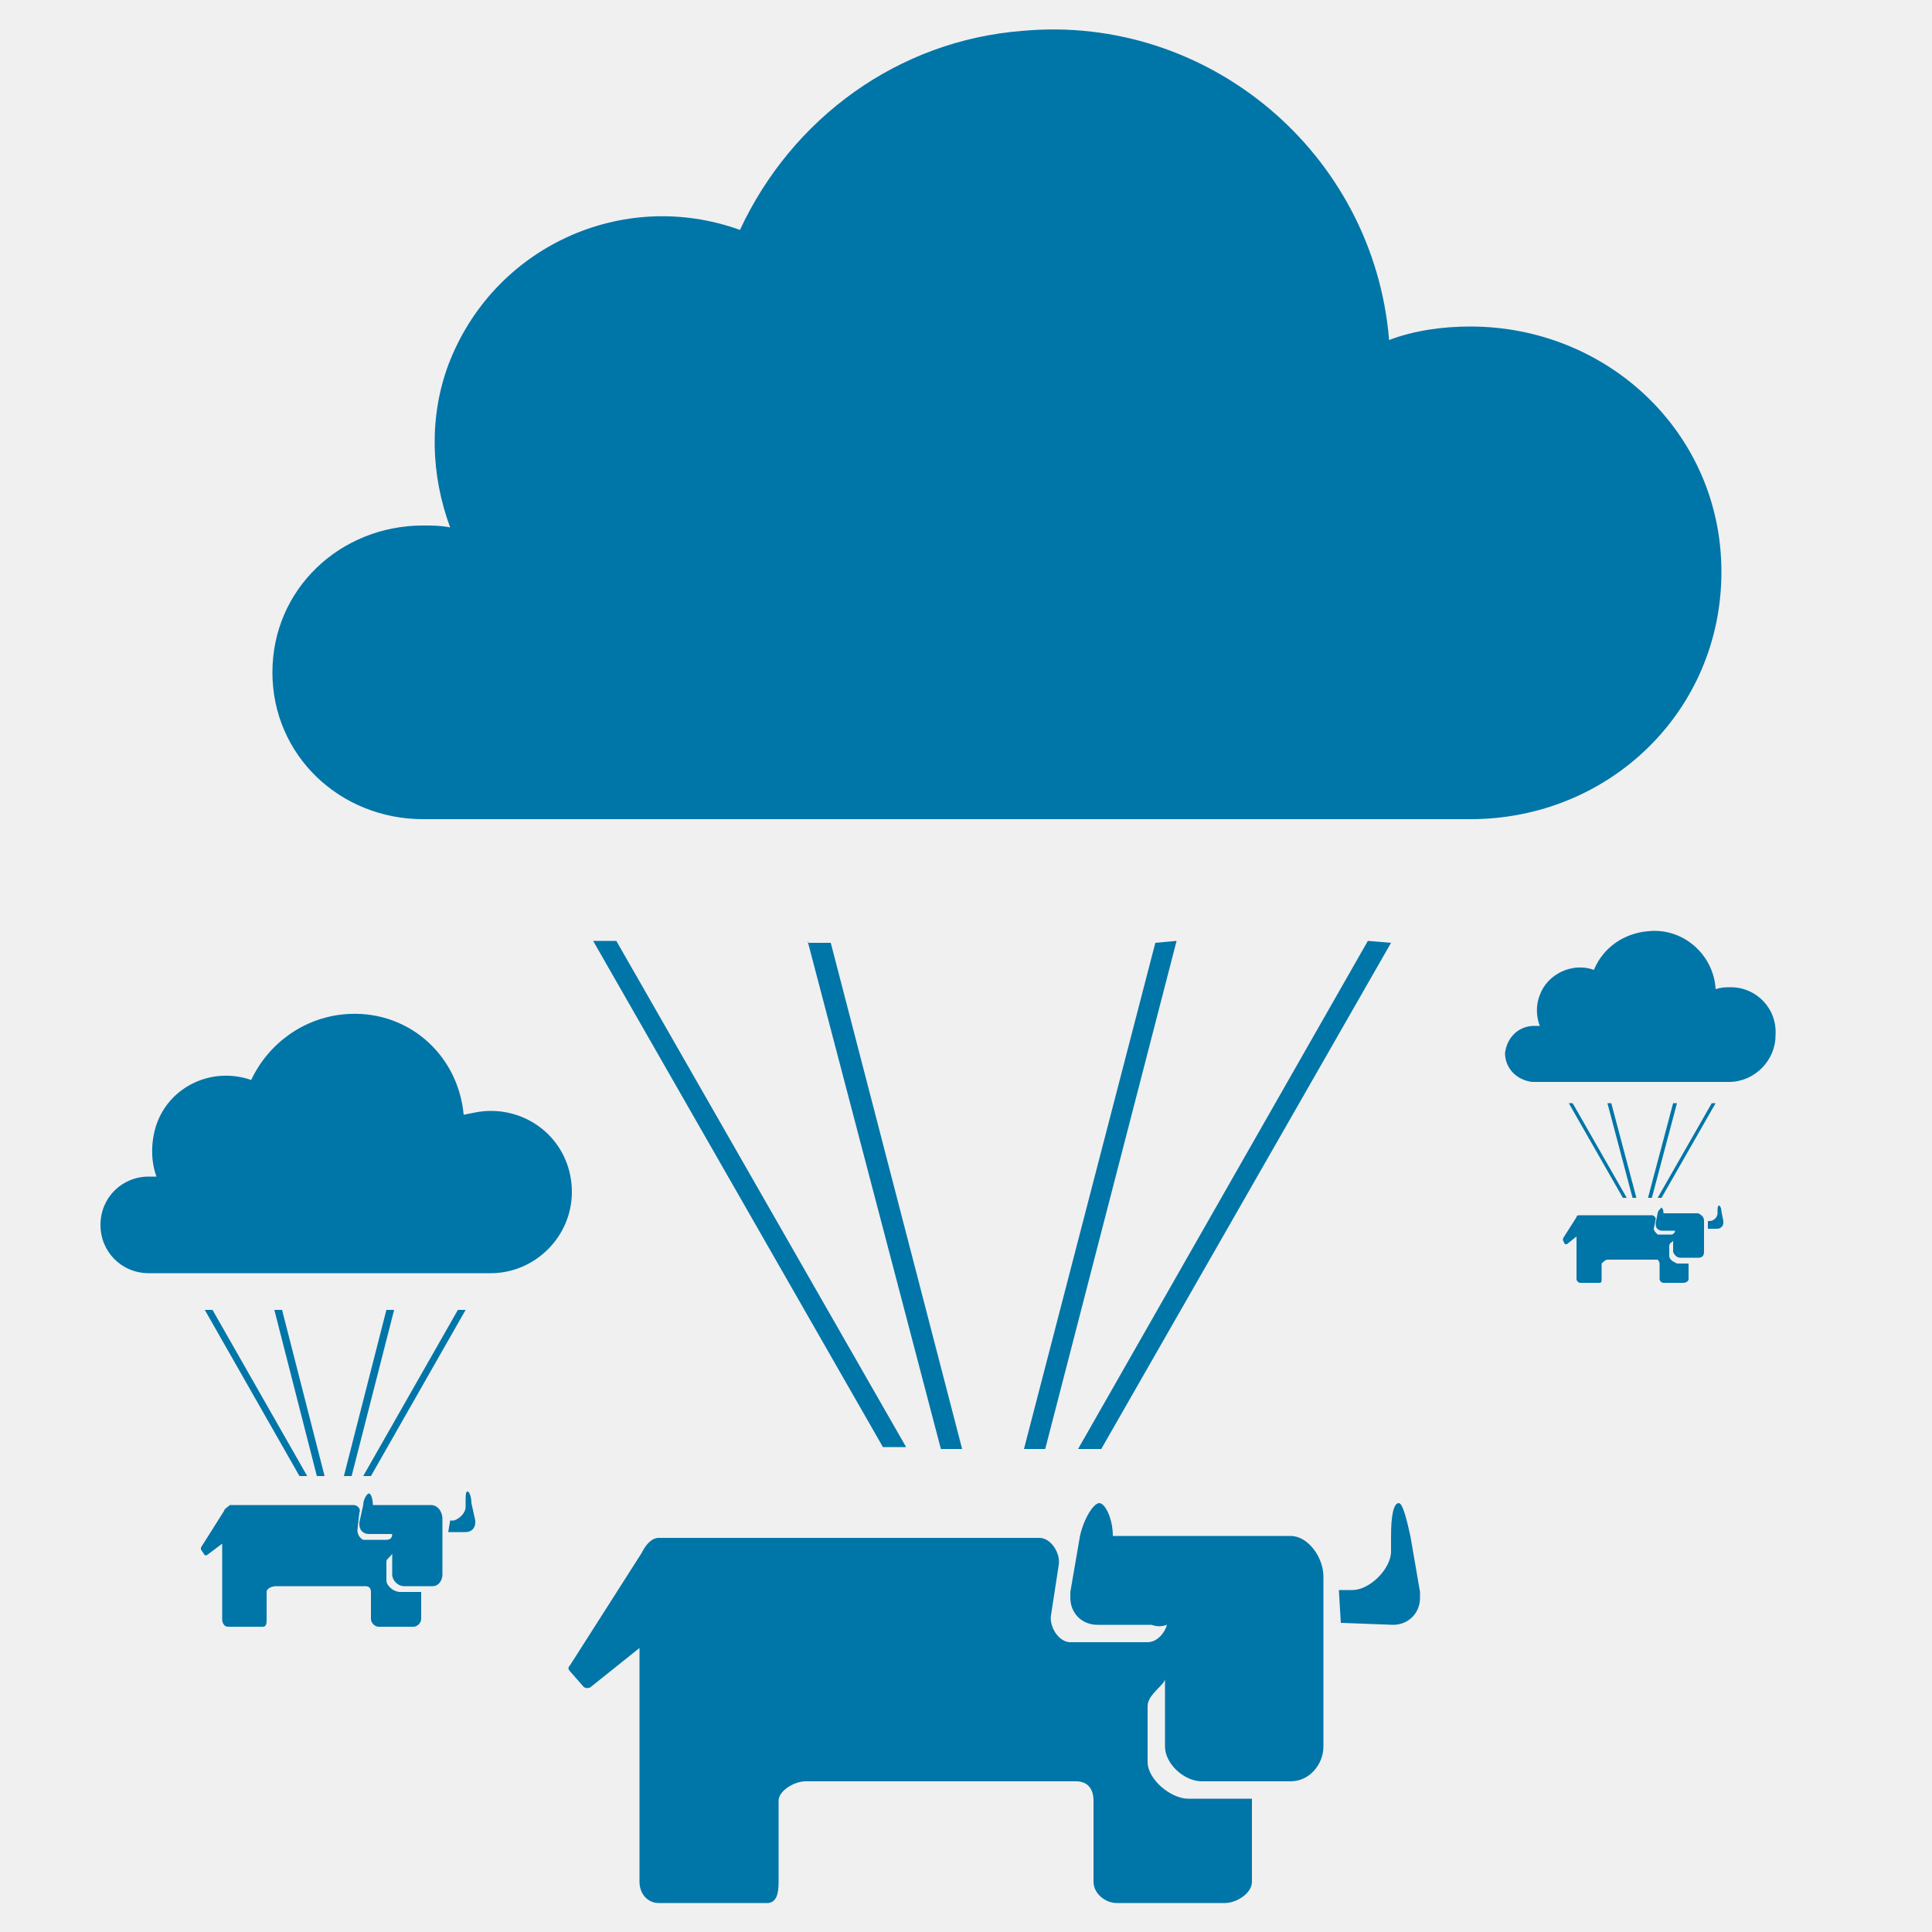
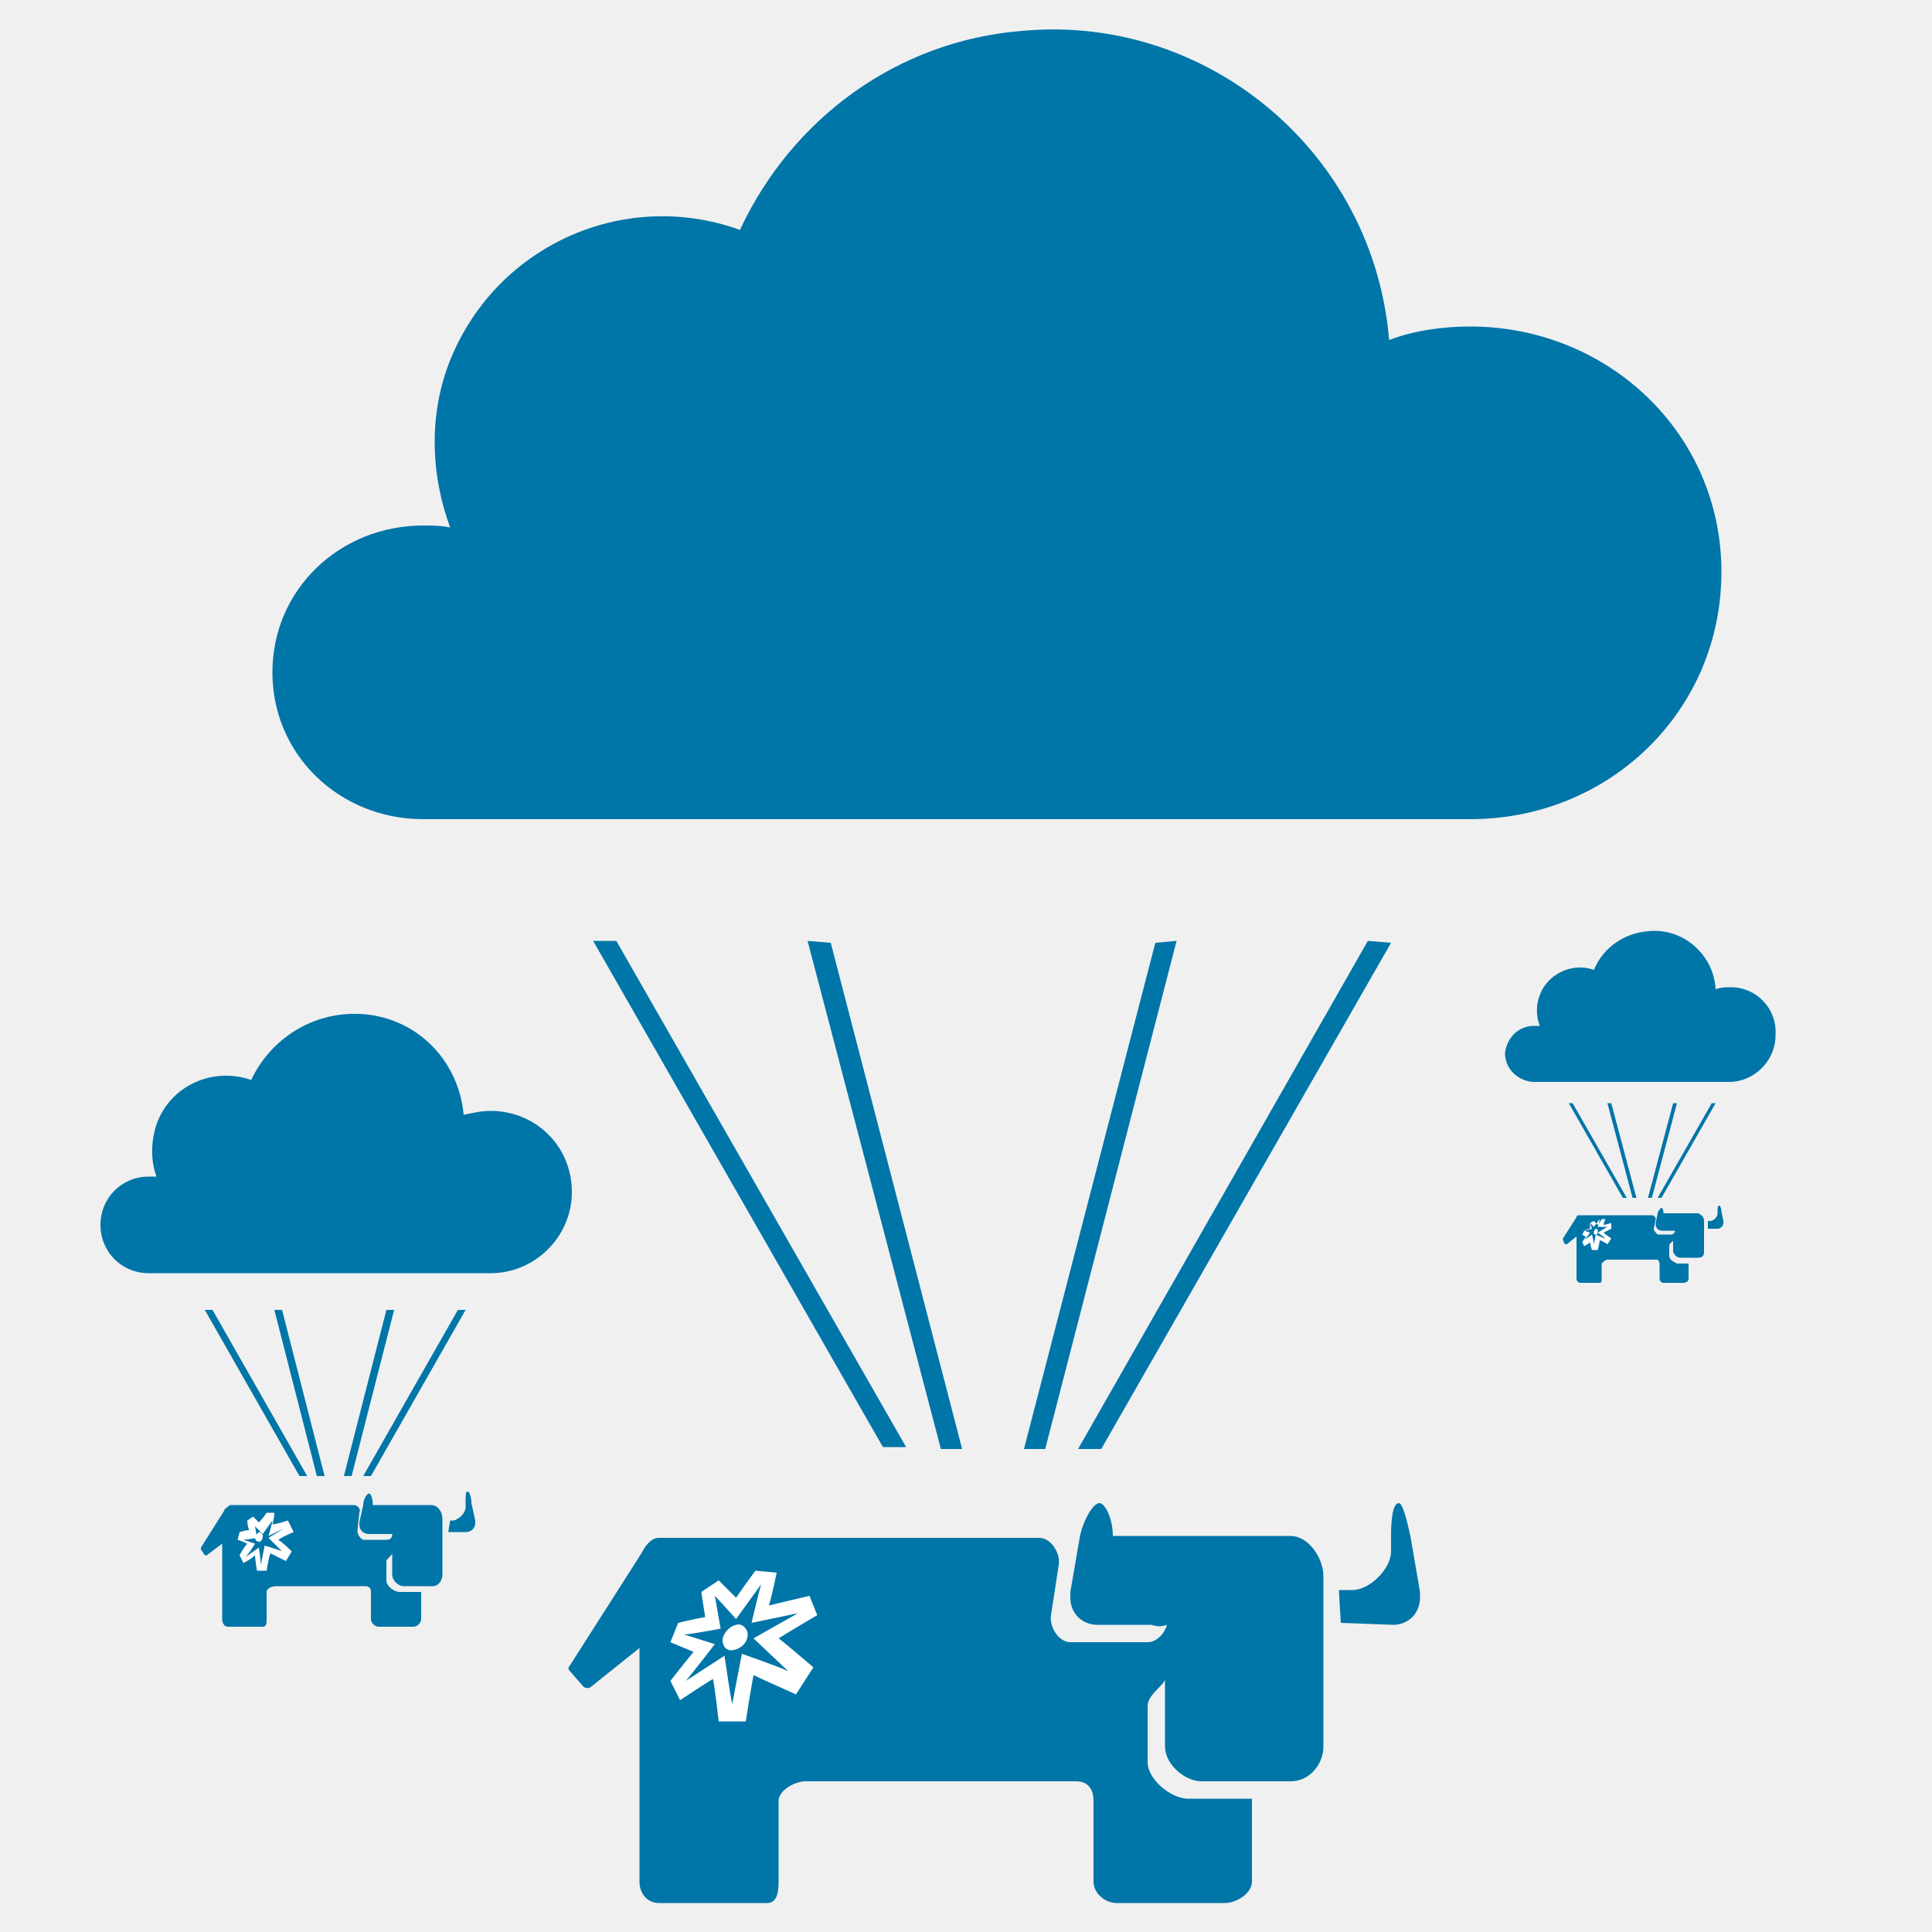
<svg xmlns="http://www.w3.org/2000/svg" version="1.1" id="Layer_1" x="0px" y="0px" viewBox="0 0 100 100" style="enable-background:new 0 0 100 100;" xml:space="preserve">
  <style type="text/css">
	.st0{fill:#0075A8;}
+ 	.st1{fill:#FFFFFF;}
</style>
  <g>
-     <path class="st0" d="M60.9,48.7L54.1,75H53l6.8-26.2L60.9,48.7L60.9,48.7z M70.8,48.7L55.8,75H57l15-26.2L70.8,48.7L70.8,48.7z    M41.8,48.7L48.7,75h1.1l-6.8-26.2H41.8L41.8,48.7z M30.7,48.7l15,26.2h1.2l-15-26.2C31.9,48.7,30.7,48.7,30.7,48.7z M69.4,84   C69.4,84,69.3,84,69.4,84l2.7,0.1c0.8,0,1.4-0.6,1.4-1.4c0-0.1,0-0.2,0-0.3l-0.5-2.9c-0.2-0.9-0.4-1.7-0.6-1.7   c-0.3,0-0.4,0.8-0.4,1.7v0.8c0,0.9-1.1,2-2,2h-0.7L69.4,84z M76.1,16.9c-1.4,0-2.9,0.2-4.2,0.7c-0.8-9.7-9.4-16.9-19-16   c-6.4,0.5-11.9,4.5-14.6,10.3c-6.1-2.2-12.8,0.9-15.1,7c-1,2.7-0.9,5.7,0.1,8.4c-0.5-0.1-0.9-0.1-1.4-0.1c-4.3,0-7.8,3.3-7.8,7.6   s3.5,7.6,7.8,7.6h54.2c7.2,0,13-5.6,13-12.8S83.2,16.9,76.1,16.9z M68.5,81.6v8.8c0,0.9-0.7,1.8-1.7,1.8h-4.6   c-0.9,0-1.9-0.9-1.9-1.8v-3.5c0,0.3-0.9,0.8-0.9,1.4v2.9c0,0.9,1.2,1.9,2.1,1.9h3.3v4.3c0,0.6-0.8,1.1-1.4,1.1h-5.6   c-0.6,0-1.2-0.5-1.2-1.1v-4.2c0-0.6-0.3-1-0.9-1h-14c-0.6,0-1.4,0.5-1.4,1v4.2c0,0.6-0.1,1.1-0.6,1.1h-5.6c-0.6,0-1-0.5-1-1.1V85.3   l-2.5,2c-0.1,0.1-0.3,0.1-0.4,0l-0.7-0.8c-0.1-0.1-0.1-0.2,0-0.3l3.7-5.8c0.2-0.4,0.5-0.8,0.9-0.8h19.7c0.6,0,1.1,0.8,1,1.4   l-0.4,2.6c-0.1,0.6,0.4,1.4,1,1.4h4c0.5,0,0.9-0.5,1-0.9c-0.3,0.1-0.5,0.1-0.8,0h-2.8c-0.8,0-1.4-0.6-1.4-1.4c0-0.1,0-0.2,0-0.3   l0.5-2.9c0.2-0.9,0.7-1.7,1-1.7s0.7,0.8,0.7,1.7v0.4c0,0-0.2-0.4-0.2-0.4h9.4C67.7,79.5,68.5,80.6,68.5,81.6z" />
-     <path class="st0" d="M20.4,67.8l-2.2,8.6h-0.4l2.2-8.6H20.4z M23.7,67.8l-4.9,8.6h0.4l4.9-8.6H23.7L23.7,67.8z M14.2,67.8l2.2,8.6   h0.4l-2.2-8.6H14.2L14.2,67.8z M10.6,67.8l4.9,8.6h0.4L11,67.8H10.6L10.6,67.8z M23.2,79.3C23.2,79.3,23.2,79.4,23.2,79.3l0.9,0   c0.3,0,0.5-0.2,0.5-0.5c0,0,0-0.1,0-0.1l-0.2-0.9c0-0.3-0.1-0.6-0.2-0.6c-0.1,0-0.1,0.2-0.1,0.6v0.2c0,0.3-0.3,0.6-0.6,0.7h-0.2   L23.2,79.3z M25.4,57.5c-0.5,0-0.9,0.1-1.4,0.2c-0.3-3.2-3-5.5-6.2-5.2c-2.1,0.2-3.9,1.5-4.8,3.4c-2-0.7-4.2,0.3-4.9,2.3   c-0.3,0.9-0.3,1.9,0,2.7c-0.1,0-0.3,0-0.4,0c-1.4,0-2.5,1.1-2.5,2.5c0,1.4,1.1,2.5,2.5,2.5c0,0,0,0,0,0h17.7c2.3,0,4.2-1.9,4.2-4.2   C29.6,59.3,27.7,57.5,25.4,57.5z M22.9,78.6v2.9c0,0.3-0.2,0.6-0.5,0.6h-1.5c-0.3,0-0.6-0.3-0.6-0.6v-1.1c0,0.1-0.3,0.3-0.3,0.4v1   c0,0.3,0.4,0.6,0.7,0.6h1.1v1.4c0,0.2-0.2,0.4-0.4,0.4h-1.8c-0.2,0-0.4-0.2-0.4-0.4v-1.4c0-0.2-0.1-0.3-0.3-0.3c0,0,0,0,0,0h-4.6   c-0.2,0-0.5,0.1-0.5,0.3v1.4c0,0.2,0,0.4-0.2,0.4h-1.8c-0.2,0-0.3-0.2-0.3-0.4v-3.9l-0.8,0.6c0,0-0.1,0-0.1,0l-0.2-0.3   c0,0,0-0.1,0-0.1l1.2-1.9c0-0.1,0.2-0.2,0.3-0.3h6.4c0.2,0,0.4,0.2,0.3,0.4c0,0,0,0,0,0l-0.1,0.9c0,0.2,0.1,0.4,0.3,0.5   c0,0,0,0,0,0H20c0.2,0,0.3-0.1,0.3-0.3c-0.1,0-0.2,0-0.3,0h-0.9c-0.3,0-0.5-0.2-0.5-0.5c0,0,0-0.1,0-0.1l0.2-0.9   c0-0.3,0.2-0.6,0.3-0.6s0.2,0.3,0.2,0.6V78c0,0,0-0.1-0.1-0.1h3.1C22.7,77.9,22.9,78.3,22.9,78.6z" />
-     <path class="st0" d="M86.8,57.1L85.5,62h-0.2l1.3-4.9H86.8z M88.6,57.1L85.8,62H86l2.8-4.9H88.6z M83.2,57.1l1.3,4.9h0.2l-1.3-4.9   H83.2L83.2,57.1z M81.2,57.1L84,62h0.2l-2.8-4.9H81.2z M88.4,63.6C88.4,63.6,88.4,63.7,88.4,63.6l0.5,0c0.1,0,0.3-0.1,0.3-0.3   c0,0,0,0,0-0.1l-0.1-0.5c0-0.2-0.1-0.3-0.1-0.3c-0.1,0-0.1,0.1-0.1,0.3v0.1c0,0.2-0.2,0.4-0.4,0.4h-0.1V63.6z M89.6,51.1   c-0.3,0-0.5,0-0.8,0.1c-0.1-1.8-1.7-3.2-3.5-3c-1.2,0.1-2.3,0.8-2.8,2c-1.1-0.4-2.4,0.2-2.8,1.3c-0.2,0.5-0.2,1.1,0,1.6   c-0.1,0-0.2,0-0.3,0c-0.8,0-1.4,0.6-1.5,1.4c0,0.8,0.6,1.4,1.4,1.5c0,0,0.1,0,0.1,0h10.1c1.3,0,2.4-1.1,2.4-2.4   C92,52.2,90.9,51.1,89.6,51.1L89.6,51.1z M88.2,63.2v1.6c0,0.2-0.1,0.3-0.3,0.3H87c-0.2,0-0.3-0.1-0.4-0.3v-0.6   c0,0.1-0.2,0.1-0.2,0.3V65c0,0.2,0.2,0.3,0.4,0.4h0.6v0.8c0,0.1-0.1,0.2-0.3,0.2h-1c-0.1,0-0.2-0.1-0.2-0.2v-0.8   c0-0.1-0.1-0.2-0.1-0.2c0,0,0,0,0,0h-2.6c-0.1,0-0.2,0.1-0.3,0.2v0.8c0,0.1,0,0.2-0.1,0.2h-1c-0.1,0-0.2-0.1-0.2-0.2c0,0,0,0,0,0   v-2.2l-0.5,0.4c0,0,0,0-0.1,0l-0.1-0.2c0,0,0,0,0-0.1l0.7-1.1c0-0.1,0.1-0.1,0.2-0.1h3.7c0.1,0,0.2,0.1,0.2,0.2c0,0,0,0,0,0   l-0.1,0.5c0,0.1,0.1,0.2,0.2,0.3c0,0,0,0,0,0h0.7c0.1,0,0.2-0.1,0.2-0.2c-0.1,0-0.1,0-0.2,0H86c-0.1,0-0.3-0.1-0.3-0.3   c0,0,0,0,0-0.1l0.1-0.5c0-0.1,0.1-0.2,0.2-0.3c0.1,0.1,0.1,0.2,0.1,0.3v0.1c0,0,0,0,0-0.1h1.8C88.1,62.9,88.2,63,88.2,63.2   L88.2,63.2z" />
+     <path class="st0" d="M60.9,48.7L54.1,75H53l6.8-26.2L60.9,48.7L60.9,48.7z M70.8,48.7L55.8,75H57l15-26.2L70.8,48.7L70.8,48.7z    M41.8,48.7L48.7,75h1.1L43,48.8L41.8,48.7L41.8,48.7z M30.7,48.7l15,26.2h1.2l-15-26.2C31.9,48.7,30.7,48.7,30.7,48.7z M69.4,84   C69.4,84,69.3,84,69.4,84l2.7,0.1c0.8,0,1.4-0.6,1.4-1.4c0-0.1,0-0.2,0-0.3L73,79.5c-0.2-0.9-0.4-1.7-0.6-1.7   c-0.3,0-0.4,0.8-0.4,1.7v0.8c0,0.9-1.1,2-2,2h-0.7L69.4,84z M76.1,16.9c-1.4,0-2.9,0.2-4.2,0.7c-0.8-9.7-9.4-16.9-19-16   C46.5,2.1,41,6.1,38.3,11.9c-6.1-2.2-12.8,0.9-15.1,7c-1,2.7-0.9,5.7,0.1,8.4c-0.5-0.1-0.9-0.1-1.4-0.1c-4.3,0-7.8,3.3-7.8,7.6   s3.5,7.6,7.8,7.6h54.2c7.2,0,13-5.6,13-12.8S83.2,16.9,76.1,16.9z M68.5,81.6v8.8c0,0.9-0.7,1.8-1.7,1.8h-4.6   c-0.9,0-1.9-0.9-1.9-1.8v-3.5c0,0.3-0.9,0.8-0.9,1.4v2.9c0,0.9,1.2,1.9,2.1,1.9h3.3v4.3c0,0.6-0.8,1.1-1.4,1.1h-5.6   c-0.6,0-1.2-0.5-1.2-1.1v-4.2c0-0.6-0.3-1-0.9-1h-14c-0.6,0-1.4,0.5-1.4,1v4.2c0,0.6-0.1,1.1-0.6,1.1h-5.6c-0.6,0-1-0.5-1-1.1V85.3   l-2.5,2c-0.1,0.1-0.3,0.1-0.4,0l-0.7-0.8c-0.1-0.1-0.1-0.2,0-0.3l3.7-5.8c0.2-0.4,0.5-0.8,0.9-0.8h19.7c0.6,0,1.1,0.8,1,1.4   l-0.4,2.6c-0.1,0.6,0.4,1.4,1,1.4h4c0.5,0,0.9-0.5,1-0.9c-0.3,0.1-0.5,0.1-0.8,0h-2.8c-0.8,0-1.4-0.6-1.4-1.4c0-0.1,0-0.2,0-0.3   l0.5-2.9c0.2-0.9,0.7-1.7,1-1.7s0.7,0.8,0.7,1.7v0.4l-0.2-0.4h9.4C67.7,79.5,68.5,80.6,68.5,81.6z" />
+     <path class="st0" d="M20.4,67.8l-2.2,8.6h-0.4l2.2-8.6H20.4z M23.7,67.8l-4.9,8.6h0.4l4.9-8.6H23.7L23.7,67.8z M14.2,67.8l2.2,8.6   h0.4l-2.2-8.6H14.2L14.2,67.8z M10.6,67.8l4.9,8.6h0.4L11,67.8H10.6L10.6,67.8z M23.2,79.3C23.2,79.3,23.2,79.4,23.2,79.3h0.9   c0.3,0,0.5-0.2,0.5-0.5v-0.1l-0.2-0.9c0-0.3-0.1-0.6-0.2-0.6s-0.1,0.2-0.1,0.6V78c0,0.3-0.3,0.6-0.6,0.7h-0.2L23.2,79.3z    M25.4,57.5c-0.5,0-0.9,0.1-1.4,0.2c-0.3-3.2-3-5.5-6.2-5.2c-2.1,0.2-3.9,1.5-4.8,3.4c-2-0.7-4.2,0.3-4.9,2.3   c-0.3,0.9-0.3,1.9,0,2.7c-0.1,0-0.3,0-0.4,0c-1.4,0-2.5,1.1-2.5,2.5s1.1,2.5,2.5,2.5l0,0h17.7c2.3,0,4.2-1.9,4.2-4.2   C29.6,59.3,27.7,57.5,25.4,57.5z M22.9,78.6v2.9c0,0.3-0.2,0.6-0.5,0.6h-1.5c-0.3,0-0.6-0.3-0.6-0.6v-1.1c0,0.1-0.3,0.3-0.3,0.4v1   c0,0.3,0.4,0.6,0.7,0.6h1.1v1.4c0,0.2-0.2,0.4-0.4,0.4h-1.8c-0.2,0-0.4-0.2-0.4-0.4v-1.4c0-0.2-0.1-0.3-0.3-0.3l0,0h-4.6   c-0.2,0-0.5,0.1-0.5,0.3v1.4c0,0.2,0,0.4-0.2,0.4h-1.8c-0.2,0-0.3-0.2-0.3-0.4v-3.9l-0.8,0.6h-0.1l-0.2-0.3v-0.1l1.2-1.9   c0-0.1,0.2-0.2,0.3-0.3h6.4c0.2,0,0.4,0.2,0.3,0.4l0,0l-0.1,0.9c0,0.2,0.1,0.4,0.3,0.5l0,0H20c0.2,0,0.3-0.1,0.3-0.3   c-0.1,0-0.2,0-0.3,0h-0.9c-0.3,0-0.5-0.2-0.5-0.5v-0.1l0.2-0.9c0-0.3,0.2-0.6,0.3-0.6s0.2,0.3,0.2,0.6V78c0,0,0-0.1-0.1-0.1h3.1   C22.7,77.9,22.9,78.3,22.9,78.6z" />
+     <path class="st0" d="M86.8,57.1L85.5,62h-0.2l1.3-4.9H86.8z M88.6,57.1L85.8,62H86l2.8-4.9H88.6z M83.2,57.1l1.3,4.9h0.2l-1.3-4.9   H83.2L83.2,57.1z M81.2,57.1L84,62h0.2l-2.8-4.9H81.2z M88.4,63.6C88.4,63.6,88.4,63.7,88.4,63.6h0.5c0.1,0,0.3-0.1,0.3-0.3   c0,0,0,0,0-0.1l-0.1-0.5c0-0.2-0.1-0.3-0.1-0.3c-0.1,0-0.1,0.1-0.1,0.3v0.1c0,0.2-0.2,0.4-0.4,0.4h-0.1   C88.4,63.2,88.4,63.6,88.4,63.6z M89.6,51.1c-0.3,0-0.5,0-0.8,0.1c-0.1-1.8-1.7-3.2-3.5-3c-1.2,0.1-2.3,0.8-2.8,2   c-1.1-0.4-2.4,0.2-2.8,1.3c-0.2,0.5-0.2,1.1,0,1.6c-0.1,0-0.2,0-0.3,0c-0.8,0-1.4,0.6-1.5,1.4c0,0.8,0.6,1.4,1.4,1.5h0.1h10.1   c1.3,0,2.4-1.1,2.4-2.4C92,52.2,90.9,51.1,89.6,51.1L89.6,51.1z M88.2,63.2v1.6c0,0.2-0.1,0.3-0.3,0.3H87c-0.2,0-0.3-0.1-0.4-0.3   v-0.6c0,0.1-0.2,0.1-0.2,0.3V65c0,0.2,0.2,0.3,0.4,0.4h0.6v0.8c0,0.1-0.1,0.2-0.3,0.2h-1c-0.1,0-0.2-0.1-0.2-0.2v-0.8   c0-0.1-0.1-0.2-0.1-0.2l0,0h-2.6c-0.1,0-0.2,0.1-0.3,0.2v0.8c0,0.1,0,0.2-0.1,0.2h-1c-0.1,0-0.2-0.1-0.2-0.2l0,0V64l-0.5,0.4   c0,0,0,0-0.1,0l-0.1-0.2c0,0,0,0,0-0.1l0.7-1.1c0-0.1,0.1-0.1,0.2-0.1h3.7c0.1,0,0.2,0.1,0.2,0.2l0,0l-0.1,0.5   c0,0.1,0.1,0.2,0.2,0.3l0,0h0.7c0.1,0,0.2-0.1,0.2-0.2c-0.1,0-0.1,0-0.2,0H86c-0.1,0-0.3-0.1-0.3-0.3c0,0,0,0,0-0.1l0.1-0.5   c0-0.1,0.1-0.2,0.2-0.3c0.1,0.1,0.1,0.2,0.1,0.3v0.1c0,0,0,0,0-0.1h1.8C88.1,62.9,88.2,63,88.2,63.2L88.2,63.2z" />
+   </g>
+   <g>
+     <path class="st1" d="M41.9,82.6c0,0-1.7,0.4-2.1,0.5c0.2-0.7,0.4-1.7,0.4-1.7l-1.1-0.1c0,0-0.6,0.8-1,1.4c-0.4-0.4-0.9-0.9-0.9-0.9   l-0.9,0.6c0,0,0.1,0.7,0.2,1.3c-0.6,0.1-1.4,0.3-1.4,0.3l-0.4,1c0,0,0.7,0.3,1.2,0.5c-0.5,0.6-1.2,1.5-1.2,1.5l0.5,1   c0,0,0.9-0.6,1.7-1.1c0.1,0.4,0.3,2.2,0.3,2.2l1.4,0c0,0,0.3-1.9,0.4-2.4c0.4,0.2,2.2,1,2.2,1l0.9-1.4c0,0-1.4-1.2-1.8-1.5   c0.8-0.5,2-1.2,2-1.2L41.9,82.6z M41.3,83.5L39,84.8l1.8,1.7c-0.4-0.2-2.4-0.9-2.4-0.9l-0.5,2.6c-0.1-0.4-0.4-2.5-0.4-2.5l-2,1.3   c0.5-0.6,1.5-1.9,1.5-1.9l-1.6-0.5c0.3,0,1.9-0.3,1.9-0.3l-0.3-1.7c0.2,0.2,1.1,1.2,1.1,1.2l1.3-1.8c-0.1,0.3-0.5,2-0.5,2   L41.3,83.5z" />
+     <path class="st1" d="M37.4,84.9c0,0.3,0.2,0.6,0.6,0.5c0.4-0.1,0.7-0.4,0.7-0.8c0-0.3-0.3-0.6-0.6-0.5   C37.7,84.2,37.4,84.6,37.4,84.9" />
+   </g>
+   <g>
+     <path class="st1" d="M14.9,78.7c0,0-0.6,0.2-0.8,0.2c0.1-0.3,0.1-0.6,0.1-0.6l-0.4,0c0,0-0.2,0.3-0.4,0.5c-0.1-0.1-0.3-0.3-0.3-0.3   l-0.3,0.2c0,0,0,0.3,0.1,0.5c-0.2,0-0.5,0.1-0.5,0.1l-0.1,0.4c0,0,0.3,0.1,0.5,0.2c-0.2,0.2-0.4,0.6-0.4,0.6l0.2,0.4   c0,0,0.4-0.2,0.6-0.4c0,0.2,0.1,0.8,0.1,0.8l0.5,0c0,0,0.1-0.7,0.2-0.9c0.2,0.1,0.8,0.4,0.8,0.4l0.3-0.5c0,0-0.5-0.5-0.7-0.6   c0.3-0.2,0.8-0.4,0.8-0.4L14.9,78.7z M14.7,79.1l-0.8,0.5l0.7,0.7c-0.2-0.1-0.9-0.3-0.9-0.3l-0.2,1c0-0.2-0.1-0.9-0.1-0.9l-0.7,0.5   c0.2-0.2,0.5-0.7,0.5-0.7l-0.6-0.2c0.1,0,0.7-0.1,0.7-0.1l-0.1-0.6c0.1,0.1,0.4,0.4,0.4,0.4l0.5-0.7c0,0.1-0.2,0.8-0.2,0.8   L14.7,79.1z" />
+     <path class="st1" d="M13.2,79.6c0,0.1,0.1,0.2,0.2,0.2c0.1,0,0.2-0.1,0.2-0.3c0-0.1-0.1-0.2-0.2-0.2C13.3,79.4,13.2,79.5,13.2,79.6   " />
+   </g>
+   <g>
+     <path class="st1" d="M83.4,63.3c0,0-0.3,0.1-0.4,0.1c0-0.1,0.1-0.3,0.1-0.3l-0.2,0c0,0-0.1,0.2-0.2,0.3c-0.1-0.1-0.2-0.2-0.2-0.2   l-0.2,0.1c0,0,0,0.1,0,0.3c-0.1,0-0.3,0.1-0.3,0.1l-0.1,0.2c0,0,0.1,0.1,0.2,0.1c-0.1,0.1-0.2,0.3-0.2,0.3l0.1,0.2   c0,0,0.2-0.1,0.3-0.2c0,0.1,0.1,0.4,0.1,0.4l0.3,0c0,0,0.1-0.4,0.1-0.5c0.1,0,0.4,0.2,0.4,0.2l0.2-0.3c0,0-0.3-0.2-0.4-0.3   c0.2-0.1,0.4-0.2,0.4-0.2L83.4,63.3z M83.2,63.5l-0.5,0.3l0.4,0.3c-0.1,0-0.5-0.2-0.5-0.2l-0.1,0.5c0-0.1-0.1-0.5-0.1-0.5l-0.4,0.3   c0.1-0.1,0.3-0.4,0.3-0.4l-0.3-0.1c0.1,0,0.4-0.1,0.4-0.1l-0.1-0.3c0,0,0.2,0.2,0.2,0.2l0.3-0.4c0,0.1-0.1,0.4-0.1,0.4L83.2,63.5z" />
+     <path class="st1" d="M82.5,63.8c0,0.1,0,0.1,0.1,0.1c0.1,0,0.1-0.1,0.1-0.2c0-0.1-0.1-0.1-0.1-0.1C82.5,63.7,82.5,63.7,82.5,63.8" />
  </g>
</svg>
